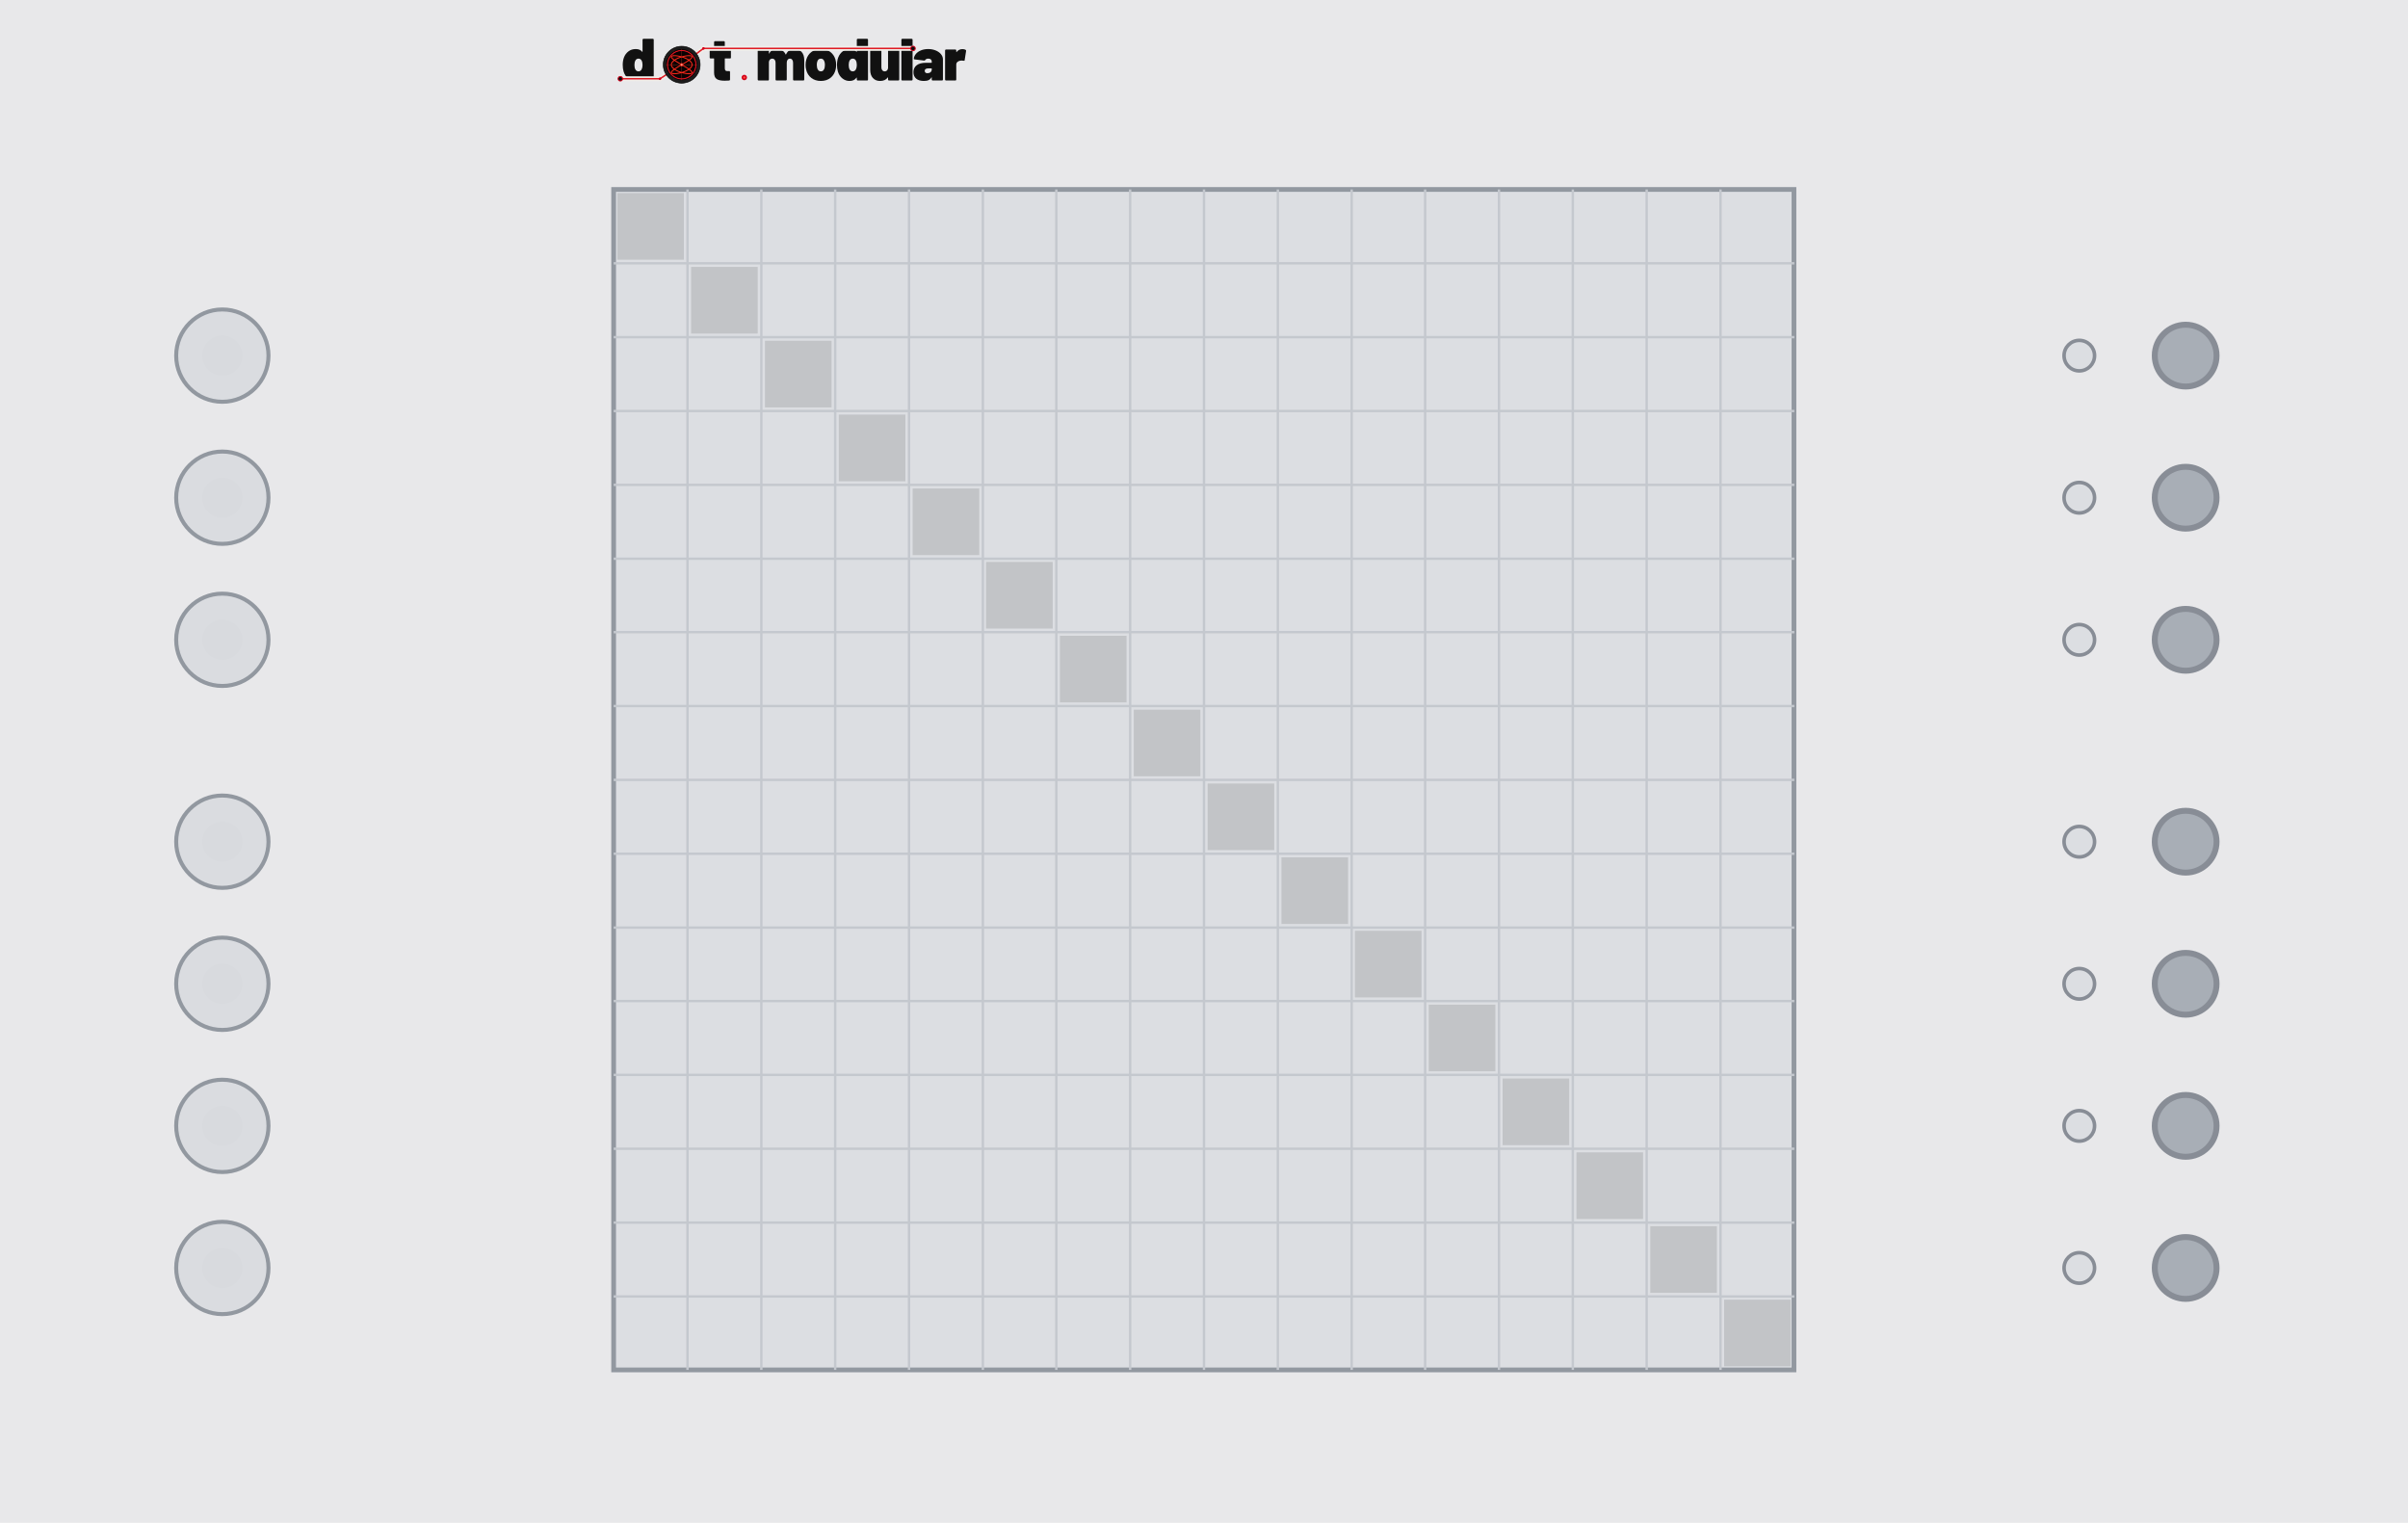
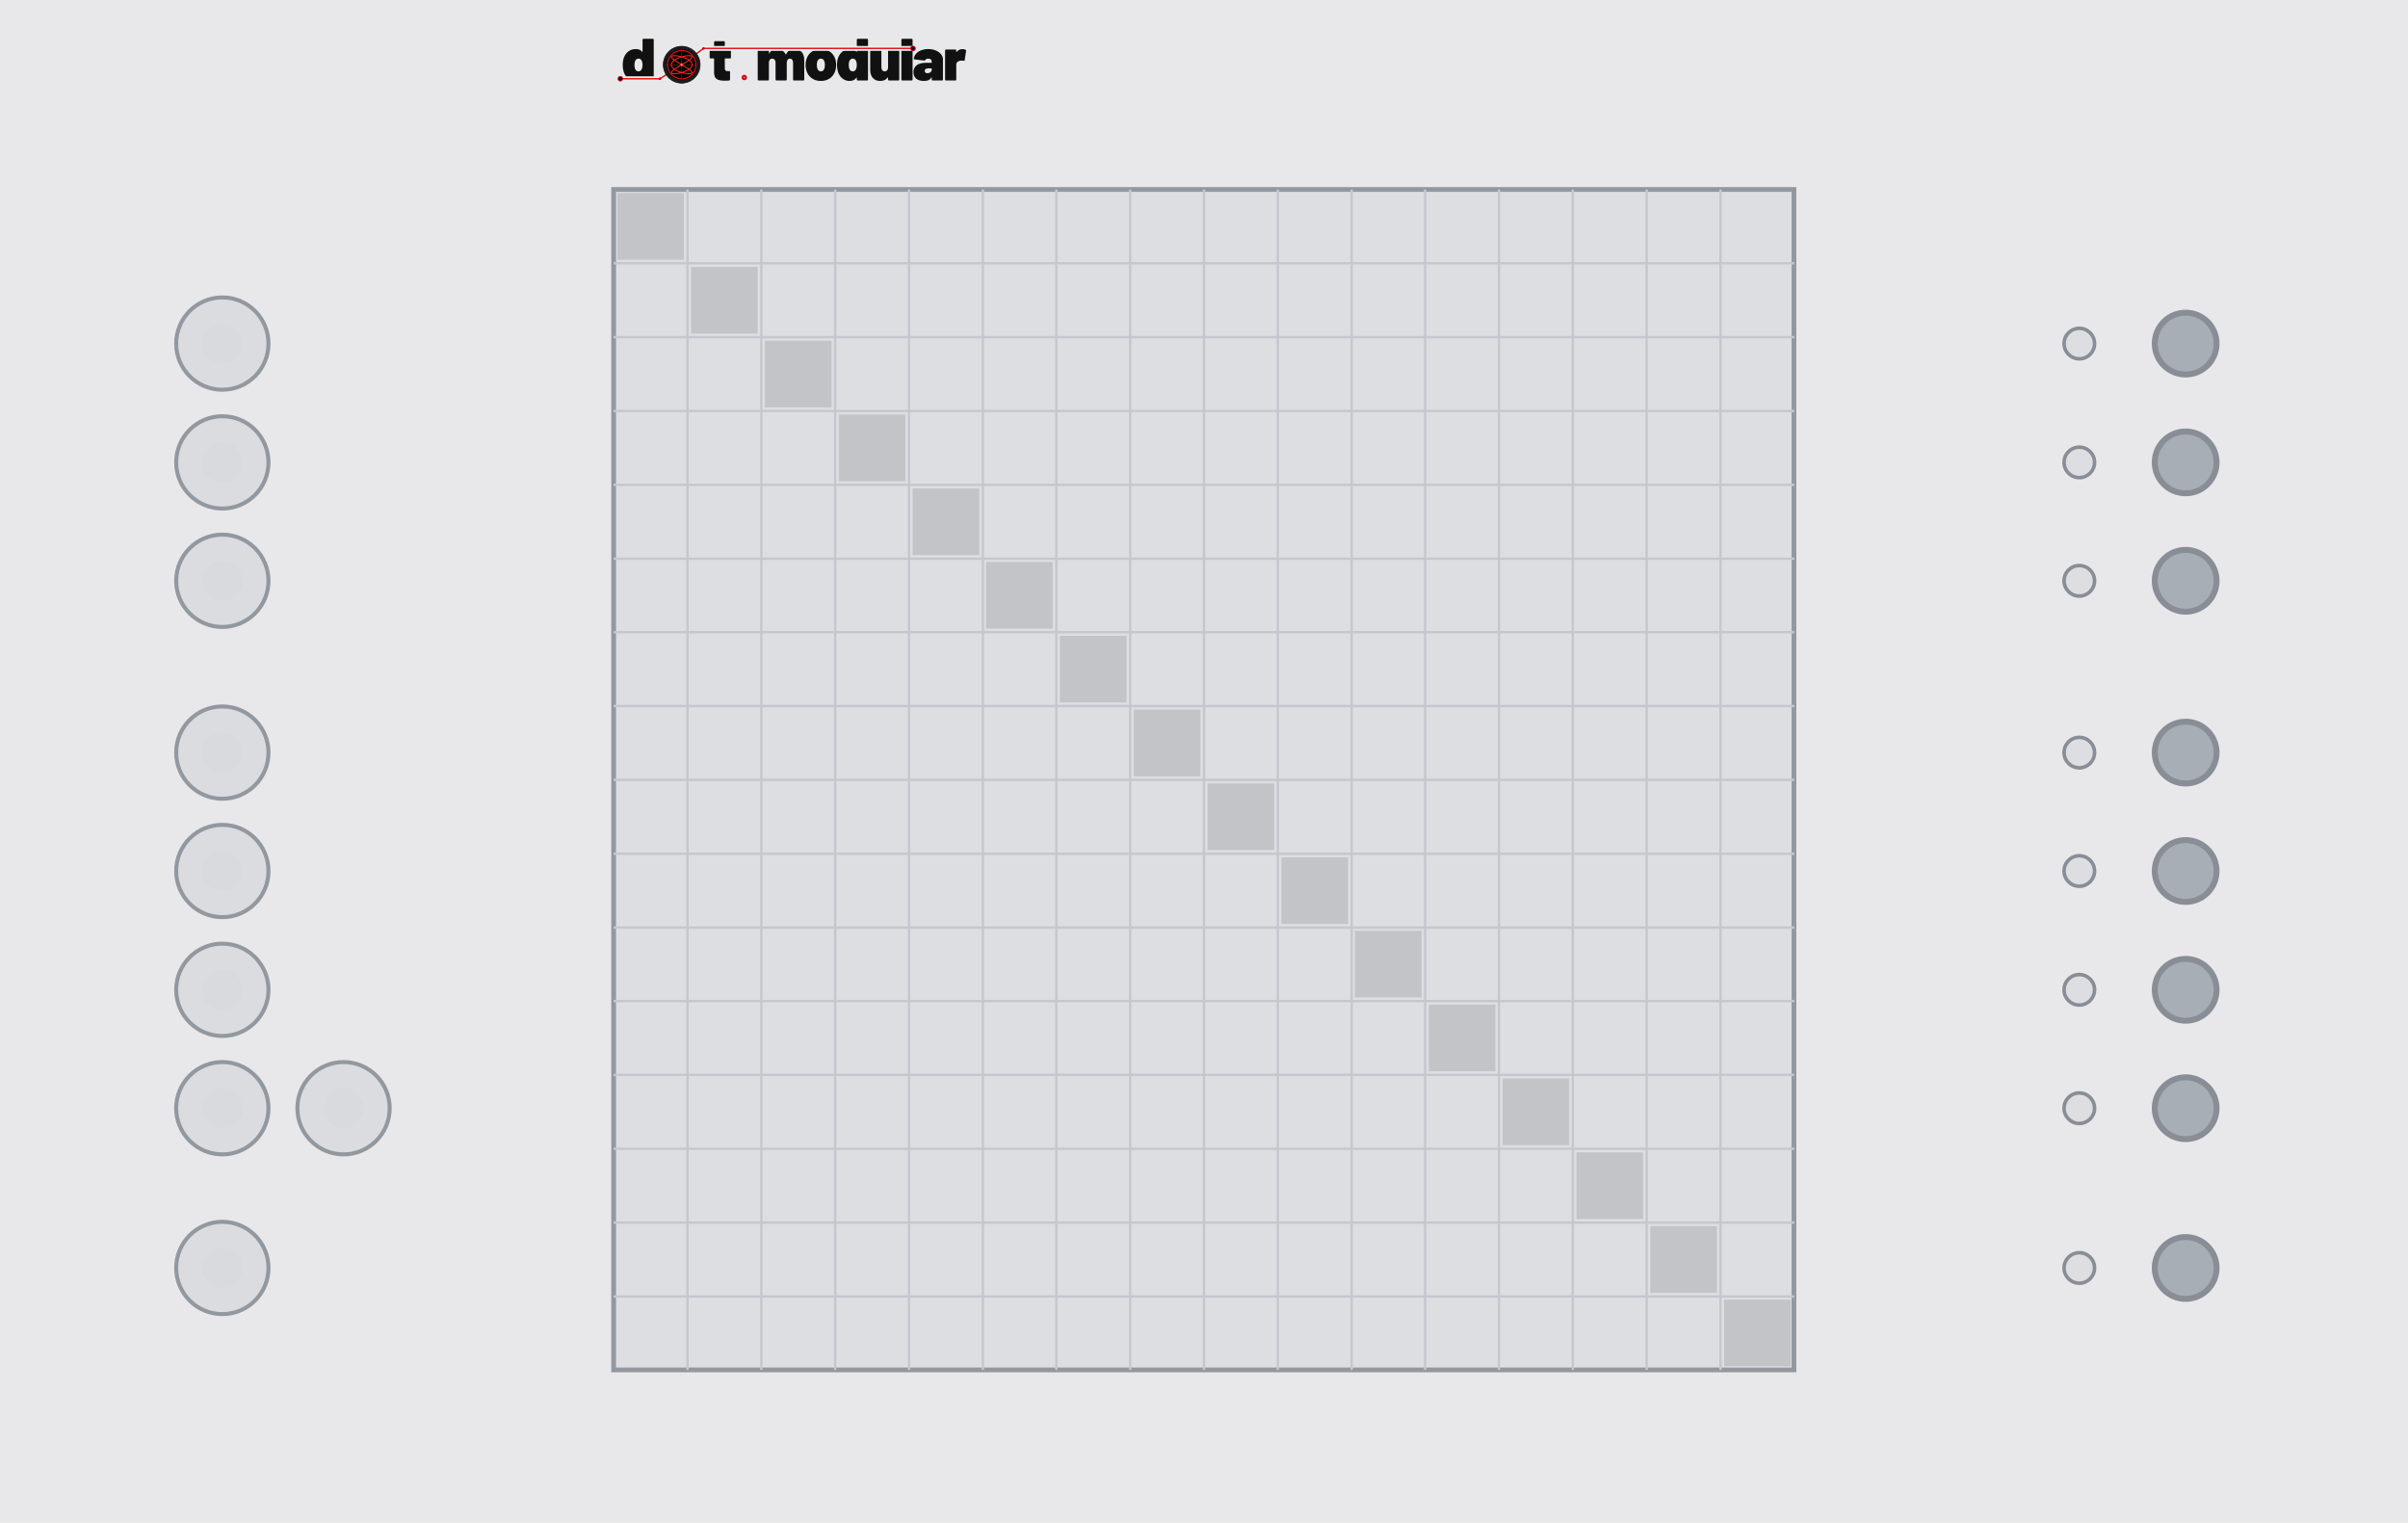
<svg xmlns="http://www.w3.org/2000/svg" width="600.0" height="379.43" viewBox="0 0 600.0 379.43">
  <rect width="600.0" height="379.4" fill="#e8e8ea" />
  <rect x="152.9" y="47.2" width="294.1" height="294.1" fill="#dcdee2" stroke="#9298a0" stroke-width="1.18" />
  <line x1="171.3" y1="47.2" x2="171.3" y2="341.3" stroke="#c4c8ce" stroke-width="0.59" />
  <line x1="152.9" y1="65.6" x2="447.1" y2="65.6" stroke="#c4c8ce" stroke-width="0.59" />
  <line x1="189.7" y1="47.2" x2="189.7" y2="341.3" stroke="#c4c8ce" stroke-width="0.59" />
  <line x1="152.9" y1="84.0" x2="447.1" y2="84.0" stroke="#c4c8ce" stroke-width="0.59" />
  <line x1="208.1" y1="47.2" x2="208.1" y2="341.3" stroke="#c4c8ce" stroke-width="0.59" />
  <line x1="152.9" y1="102.4" x2="447.1" y2="102.4" stroke="#c4c8ce" stroke-width="0.59" />
  <line x1="226.5" y1="47.2" x2="226.5" y2="341.3" stroke="#c4c8ce" stroke-width="0.59" />
  <line x1="152.9" y1="120.8" x2="447.1" y2="120.8" stroke="#c4c8ce" stroke-width="0.59" />
  <line x1="244.9" y1="47.2" x2="244.9" y2="341.3" stroke="#c4c8ce" stroke-width="0.59" />
  <line x1="152.9" y1="139.2" x2="447.1" y2="139.2" stroke="#c4c8ce" stroke-width="0.59" />
  <line x1="263.2" y1="47.2" x2="263.2" y2="341.3" stroke="#c4c8ce" stroke-width="0.59" />
  <line x1="152.9" y1="157.5" x2="447.1" y2="157.5" stroke="#c4c8ce" stroke-width="0.59" />
  <line x1="281.6" y1="47.2" x2="281.6" y2="341.3" stroke="#c4c8ce" stroke-width="0.59" />
  <line x1="152.9" y1="175.9" x2="447.1" y2="175.9" stroke="#c4c8ce" stroke-width="0.59" />
  <line x1="300.0" y1="47.2" x2="300.0" y2="341.3" stroke="#c4c8ce" stroke-width="0.59" />
  <line x1="152.9" y1="194.3" x2="447.1" y2="194.3" stroke="#c4c8ce" stroke-width="0.59" />
  <line x1="318.4" y1="47.2" x2="318.4" y2="341.3" stroke="#c4c8ce" stroke-width="0.59" />
  <line x1="152.9" y1="212.7" x2="447.1" y2="212.7" stroke="#c4c8ce" stroke-width="0.59" />
  <line x1="336.8" y1="47.2" x2="336.8" y2="341.3" stroke="#c4c8ce" stroke-width="0.59" />
  <line x1="152.9" y1="231.1" x2="447.1" y2="231.1" stroke="#c4c8ce" stroke-width="0.59" />
  <line x1="355.1" y1="47.2" x2="355.1" y2="341.3" stroke="#c4c8ce" stroke-width="0.59" />
  <line x1="152.9" y1="249.4" x2="447.1" y2="249.4" stroke="#c4c8ce" stroke-width="0.59" />
  <line x1="373.5" y1="47.2" x2="373.5" y2="341.3" stroke="#c4c8ce" stroke-width="0.59" />
  <line x1="152.9" y1="267.8" x2="447.1" y2="267.8" stroke="#c4c8ce" stroke-width="0.59" />
  <line x1="391.9" y1="47.2" x2="391.9" y2="341.3" stroke="#c4c8ce" stroke-width="0.59" />
  <line x1="152.9" y1="286.2" x2="447.1" y2="286.2" stroke="#c4c8ce" stroke-width="0.59" />
  <line x1="410.3" y1="47.2" x2="410.3" y2="341.3" stroke="#c4c8ce" stroke-width="0.59" />
  <line x1="152.9" y1="304.6" x2="447.1" y2="304.6" stroke="#c4c8ce" stroke-width="0.59" />
  <line x1="428.7" y1="47.2" x2="428.7" y2="341.3" stroke="#c4c8ce" stroke-width="0.59" />
  <line x1="152.9" y1="323.0" x2="447.1" y2="323.0" stroke="#c4c8ce" stroke-width="0.59" />
  <rect x="153.8" y="48.1" width="16.6" height="16.6" fill="#000000" opacity="0.12" />
  <rect x="172.2" y="66.5" width="16.6" height="16.6" fill="#000000" opacity="0.12" />
  <rect x="190.6" y="84.9" width="16.6" height="16.6" fill="#000000" opacity="0.12" />
  <rect x="209.0" y="103.3" width="16.6" height="16.6" fill="#000000" opacity="0.12" />
  <rect x="227.4" y="121.7" width="16.6" height="16.6" fill="#000000" opacity="0.12" />
  <rect x="245.7" y="140.0" width="16.6" height="16.6" fill="#000000" opacity="0.12" />
  <rect x="264.1" y="158.4" width="16.6" height="16.6" fill="#000000" opacity="0.12" />
  <rect x="282.5" y="176.8" width="16.6" height="16.6" fill="#000000" opacity="0.12" />
  <rect x="300.9" y="195.2" width="16.6" height="16.6" fill="#000000" opacity="0.12" />
  <rect x="319.3" y="213.6" width="16.6" height="16.6" fill="#000000" opacity="0.12" />
  <rect x="337.6" y="231.9" width="16.6" height="16.6" fill="#000000" opacity="0.12" />
  <rect x="356.0" y="250.3" width="16.6" height="16.6" fill="#000000" opacity="0.12" />
  <rect x="374.4" y="268.7" width="16.6" height="16.6" fill="#000000" opacity="0.12" />
  <rect x="392.8" y="287.1" width="16.6" height="16.6" fill="#000000" opacity="0.12" />
  <rect x="411.2" y="305.5" width="16.6" height="16.6" fill="#000000" opacity="0.12" />
  <rect x="429.6" y="323.8" width="16.6" height="16.6" fill="#000000" opacity="0.12" />
  <g transform="translate(152.95,8.86) scale(0.13482) translate(-26.00,-65.00)">
    <g transform="translate(40.00,148.00) scale(0.11,-0.11)">
      <path d="M370 700H528Q535 700 539.0 696.0Q543 692 543 685V15Q543 8 539.0 4.0Q535 0 528 0H370Q363 0 359.0 4.0Q355 8 355 15V45Q355 48 353.0 49.0Q351 50 349 47Q312 -8 233 -8Q166 -8 112.5 34.5Q59 77 37 150Q22 200 22 262Q22 334 44 390Q68 451 119.0 489.5Q170 528 241 528Q314 528 349 482Q351 480 353.0 480.5Q355 481 355 484V685Q355 692 359.0 696.0Q363 700 370 700ZM355 259Q355 307 339 336Q321 367 287 367Q251 367 234 334Q219 306 219 259Q219 214 234 186Q252 153 287 153Q322 153 340 187Q355 216 355 259Z" fill="#111111" />
    </g>
    <g transform="translate(201.37,148.00) scale(0.11,-0.11)">
      <path d="M358 370H275Q270 370 270 365V208Q270 158 306 158H343Q350 158 354.0 154.0Q358 150 358 143V15Q358 1 343 -1Q304 -4 268 -4Q177 -4 134.0 24.0Q91 52 90 130V365Q90 370 85 370H31Q24 370 20.0 374.0Q16 378 16 385V505Q16 512 20.0 516.0Q24 520 31 520H85Q90 520 90 525V645Q90 652 94.0 656.0Q98 660 105 660H255Q262 660 266.0 656.0Q270 652 270 645V525Q270 520 275 520H358Q365 520 369.0 516.0Q373 512 373 505V385Q373 378 369.0 374.0Q365 370 358 370Z" fill="#111111" />
    </g>
    <g transform="translate(288.27,148.00) scale(0.11,-0.11)">
      <path d="M815 341V15Q815 8 811.0 4.0Q807 0 800 0H642Q635 0 631.0 4.0Q627 8 627 15V300Q627 330 612.5 348.5Q598 367 575 367Q551 367 536.0 348.5Q521 330 521 300V15Q521 8 517.0 4.0Q513 0 506 0H348Q341 0 337.0 4.0Q333 8 333 15V300Q333 330 317.5 348.5Q302 367 277 367Q255 367 240.5 353.5Q226 340 222 317Q221 315 221 311V15Q221 8 217.0 4.0Q213 0 206 0H48Q41 0 37.0 4.0Q33 8 33 15V505Q33 512 37.0 516.0Q41 520 48 520H206Q213 520 217.0 516.0Q221 512 221 505V455Q221 451 223.0 451.0Q225 451 227 454Q265 528 355 528Q406 528 444.5 504.5Q483 481 503 437Q506 432 509 438Q529 483 564.5 505.5Q600 528 648 528Q727 528 771.0 479.0Q815 430 815 341Z" fill="#111111" />
    </g>
    <g transform="translate(377.92,148.00) scale(0.11,-0.11)">
      <path d="M32 181Q22 217 22 261Q22 310 34 350Q58 433 122.5 480.5Q187 528 280 528Q373 528 436.5 480.5Q500 433 524 352Q536 310 536 263Q536 225 528 187Q507 97 441.5 44.5Q376 -8 279 -8Q184 -8 118.5 43.0Q53 94 32 181ZM343 217Q347 236 347 262Q347 285 342 308Q327 367 279 367Q229 367 216 308Q211 291 211 262Q211 236 215 217Q230 153 279 153Q305 153 321.0 170.5Q337 188 343 217Z" fill="#111111" />
    </g>
    <g transform="translate(436.00,148.00) scale(0.11,-0.11)">
      <path d="M370 700H528Q535 700 539.0 696.0Q543 692 543 685V15Q543 8 539.0 4.0Q535 0 528 0H370Q363 0 359.0 4.0Q355 8 355 15V45Q355 48 353.0 49.0Q351 50 349 47Q312 -8 233 -8Q166 -8 112.5 34.5Q59 77 37 150Q22 200 22 262Q22 334 44 390Q68 451 119.0 489.5Q170 528 241 528Q314 528 349 482Q351 480 353.0 480.5Q355 481 355 484V685Q355 692 359.0 696.0Q363 700 370 700ZM355 259Q355 307 339 336Q321 367 287 367Q251 367 234 334Q219 306 219 259Q219 214 234 186Q252 153 287 153Q322 153 340 187Q355 216 355 259Z" fill="#111111" />
    </g>
    <g transform="translate(496.39,148.00) scale(0.11,-0.11)">
      <path d="M346 520H504Q511 520 515.0 516.0Q519 512 519 505V15Q519 8 515.0 4.0Q511 0 504 0H346Q339 0 335.0 4.0Q331 8 331 15V48Q331 51 329.0 52.0Q327 53 325 50Q284 -8 197 -8Q121 -8 76.0 41.5Q31 91 31 179V505Q31 512 35.0 516.0Q39 520 46 520H204Q211 520 215.0 516.0Q219 512 219 505V220Q219 190 234.5 171.5Q250 153 275 153Q297 153 311.5 166.5Q326 180 330 203Q331 205 331 209V505Q331 512 335.0 516.0Q339 520 346 520Z" fill="#111111" />
    </g>
    <g transform="translate(553.81,148.00) scale(0.11,-0.11)">
      <path d="M33 15V685Q33 692 37.0 696.0Q41 700 48 700H206Q213 700 217.0 696.0Q221 692 221 685V15Q221 8 217.0 4.0Q213 0 206 0H48Q41 0 37.0 4.0Q33 8 33 15Z" fill="#111111" />
    </g>
    <g transform="translate(578.45,148.00) scale(0.11,-0.11)">
      <path d="M507 355V15Q507 8 503.0 4.0Q499 0 492 0H334Q327 0 323.0 4.0Q319 8 319 15V50Q319 54 317.5 54.5Q316 55 314 52Q297 21 267.0 6.5Q237 -8 188 -8Q106 -8 59.0 29.5Q12 67 12 139Q12 215 65.5 256.0Q119 297 221 297H314Q319 297 319 302V320Q319 341 303.5 354.0Q288 367 262 367Q244 367 230.0 361.0Q216 355 210 345Q206 338 202.5 335.5Q199 333 193 334L32 354Q18 356 18 366Q22 411 54.0 448.0Q86 485 139.5 506.5Q193 528 259 528Q327 528 384.0 505.0Q441 482 474.0 442.0Q507 402 507 355ZM319 185V198Q319 203 314 203H264Q201 203 201 162Q201 144 212.5 133.0Q224 122 246 122Q278 122 298.5 139.0Q319 156 319 185Z" fill="#111111" />
    </g>
    <g transform="translate(634.55,148.00) scale(0.11,-0.11)">
      <path d="M379 514Q388 509 386 495L362 341Q361 333 356.5 331.0Q352 329 344 331Q326 335 312 335Q297 335 284 332Q258 327 239.5 310.5Q221 294 221 266V15Q221 8 217.0 4.0Q213 0 206 0H48Q41 0 37.0 4.0Q33 8 33 15V505Q33 512 37.0 516.0Q41 520 48 520H206Q213 520 217.0 516.0Q221 512 221 505V481Q221 478 223.0 477.0Q225 476 226 478Q264 527 325 527Q359 527 379 514Z" fill="#111111" />
    </g>
    <path d="M 38.0,144.8 L 111.3,144.8 L 151.4,118.8 L 191.6,88.8 L 578.9,88.8" fill="none" stroke="#f0ede8" stroke-width="9.0" stroke-linecap="round" stroke-linejoin="round" />
    <path d="M 38.0,144.8 L 111.3,144.8 L 151.4,118.8 L 191.6,88.8 L 578.9,88.8" fill="none" stroke="#d4001a" stroke-width="2.60" stroke-linecap="round" stroke-linejoin="round" />
    <path d="M 38.0,144.8 L 111.3,144.8 L 151.4,118.8 L 191.6,88.8 L 578.9,88.8" fill="none" stroke="#ff5533" stroke-width="0.88" stroke-linecap="round" stroke-linejoin="round" opacity="0.7" />
    <circle cx="38.0" cy="144.8" r="4.2" fill="#0d0d0d" stroke="#d4001a" stroke-width="1.76" />
    <circle cx="578.9" cy="88.8" r="4.2" fill="#0d0d0d" stroke="#d4001a" stroke-width="1.76" />
    <circle cx="111.3" cy="144.8" r="2.4" fill="#d4001a" />
    <circle cx="191.6" cy="88.8" r="2.4" fill="#d4001a" />
    <g transform="translate(151.430,118.850)">
      <circle r="34.100" fill="#1c1c1c" stroke="#000000" stroke-width="1.023" />
      <circle r="28.644" fill="#0a0202" />
      <g stroke="#a83020" stroke-width="0.682" opacity="0.9">
        <line x1="-28.644" y1="0" x2="28.644" y2="0" />
        <line x1="0" y1="-28.644" x2="0" y2="28.644" />
      </g>
      <g stroke="#7a2018" stroke-width="0.443" opacity="0.6">
        <line x1="-28.644" y1="-14.322" x2="28.644" y2="-14.322" />
        <line x1="-14.322" y1="-28.644" x2="-14.322" y2="28.644" />
        <line x1="-28.644" y1="14.322" x2="28.644" y2="14.322" />
        <line x1="14.322" y1="-28.644" x2="14.322" y2="28.644" />
      </g>
      <path d="M 19.10,0.00 L 19.01,1.05 L 18.76,2.09 L 18.34,3.13 L 17.76,4.16 L 17.01,5.16 L 16.12,6.15 L 15.09,7.11 L 13.92,8.05 L 12.63,8.95 L 11.22,9.82 L 9.72,10.65 L 8.13,11.44 L 6.47,12.18 L 4.75,12.87 L 2.99,13.52 L 1.20,14.11 L -0.60,14.64 L -2.39,15.12 L -4.17,15.54 L -5.90,15.89 L -7.58,16.18 L -9.20,16.41 L -10.73,16.58 L -12.17,16.68 L -13.50,16.71 L -14.71,16.68 L -15.79,16.58 L -16.73,16.41 L -17.53,16.18 L -18.16,15.89 L -18.64,15.54 L -18.95,15.12 L -19.09,14.64 L -19.06,14.11 L -18.86,13.52 L -18.50,12.87 L -17.97,12.18 L -17.28,11.44 L -16.44,10.65 L -15.45,9.82 L -14.32,8.95 L -13.07,8.05 L -11.70,7.11 L -10.23,6.15 L -8.67,5.16 L -7.03,4.16 L -5.33,3.13 L -3.58,2.09 L -1.80,1.05 L -0.00,0.00 L 1.80,-1.05 L 3.58,-2.09 L 5.33,-3.13 L 7.03,-4.16 L 8.67,-5.16 L 10.23,-6.15 L 11.70,-7.11 L 13.07,-8.05 L 14.32,-8.95 L 15.45,-9.82 L 16.44,-10.65 L 17.28,-11.44 L 17.97,-12.18 L 18.50,-12.87 L 18.86,-13.52 L 19.06,-14.11 L 19.09,-14.64 L 18.95,-15.12 L 18.64,-15.54 L 18.16,-15.89 L 17.53,-16.18 L 16.73,-16.41 L 15.79,-16.58 L 14.71,-16.68 L 13.50,-16.71 L 12.17,-16.68 L 10.73,-16.58 L 9.20,-16.41 L 7.58,-16.18 L 5.90,-15.89 L 4.17,-15.54 L 2.39,-15.12 L 0.60,-14.64 L -1.20,-14.11 L -2.99,-13.52 L -4.75,-12.87 L -6.47,-12.18 L -8.13,-11.44 L -9.72,-10.65 L -11.22,-9.82 L -12.63,-8.95 L -13.92,-8.05 L -15.09,-7.11 L -16.12,-6.15 L -17.01,-5.16 L -17.76,-4.16 L -18.34,-3.13 L -18.76,-2.09 L -19.01,-1.05 L -19.10,-0.00 L -19.01,1.05 L -18.76,2.09 L -18.34,3.13 L -17.76,4.16 L -17.01,5.16 L -16.12,6.15 L -15.09,7.11 L -13.92,8.05 L -12.63,8.95 L -11.22,9.82 L -9.72,10.65 L -8.13,11.44 L -6.47,12.18 L -4.75,12.87 L -2.99,13.52 L -1.20,14.11 L 0.60,14.64 L 2.39,15.12 L 4.17,15.54 L 5.90,15.89 L 7.58,16.18 L 9.20,16.41 L 10.73,16.58 L 12.17,16.68 L 13.50,16.71 L 14.71,16.68 L 15.79,16.58 L 16.73,16.41 L 17.53,16.18 L 18.16,15.89 L 18.64,15.54 L 18.95,15.12 L 19.09,14.64 L 19.06,14.11 L 18.86,13.52 L 18.50,12.87 L 17.97,12.18 L 17.28,11.44 L 16.44,10.65 L 15.45,9.82 L 14.32,8.95 L 13.07,8.05 L 11.70,7.11 L 10.23,6.15 L 8.67,5.16 L 7.03,4.16 L 5.33,3.13 L 3.58,2.09 L 1.80,1.05 L 0.00,0.00 L -1.80,-1.05 L -3.58,-2.09 L -5.33,-3.13 L -7.03,-4.16 L -8.67,-5.16 L -10.23,-6.15 L -11.70,-7.11 L -13.07,-8.05 L -14.32,-8.95 L -15.45,-9.82 L -16.44,-10.65 L -17.28,-11.44 L -17.97,-12.18 L -18.50,-12.87 L -18.86,-13.52 L -19.06,-14.11 L -19.09,-14.64 L -18.95,-15.12 L -18.64,-15.54 L -18.16,-15.89 L -17.53,-16.18 L -16.73,-16.41 L -15.79,-16.58 L -14.71,-16.68 L -13.50,-16.71 L -12.17,-16.68 L -10.73,-16.58 L -9.20,-16.41 L -7.58,-16.18 L -5.90,-15.89 L -4.17,-15.54 L -2.39,-15.12 L -0.60,-14.64 L 1.20,-14.11 L 2.99,-13.52 L 4.75,-12.87 L 6.47,-12.18 L 8.13,-11.44 L 9.72,-10.65 L 11.22,-9.82 L 12.63,-8.95 L 13.92,-8.05 L 15.09,-7.11 L 16.12,-6.15 L 17.01,-5.16 L 17.76,-4.16 L 18.34,-3.13 L 18.76,-2.09 L 19.01,-1.05 L 19.10,-0.00 Z" fill="none" stroke="#ff2a1a" stroke-width="1.705" stroke-linejoin="round" />
      <circle r="26.257" fill="none" stroke="#d4001a" stroke-width="1.876" />
      <circle r="26.257" fill="none" stroke="#ff5533" stroke-width="0.614" opacity="0.7" />
      <circle r="2.899" fill="#ff3322" />
      <circle r="1.364" fill="#ffccbb" />
    </g>
    <circle cx="267.1" cy="142.5" r="5.0" fill="#d4001a" />
    <circle cx="267.1" cy="142.5" r="2.0" fill="#ff5544" />
  </g>
-   <circle cx="55.4" cy="88.6" r="11.5" fill="#dadce0" stroke="#9298a0" stroke-width="1" />
-   <circle cx="55.4" cy="88.6" r="5.0" fill="#d8dade" />
-   <circle cx="544.6" cy="88.6" r="7.7" fill="#a8aeb6" stroke="#888d96" stroke-width="1.48" />
-   <circle cx="518.1" cy="88.6" r="3.8" fill="#dcdee2" stroke="#888d96" stroke-width="0.89" />
-   <circle cx="55.4" cy="124.0" r="11.5" fill="#dadce0" stroke="#9298a0" stroke-width="1" />
-   <circle cx="55.4" cy="124.0" r="5.0" fill="#d8dade" />
-   <circle cx="544.6" cy="124.0" r="7.7" fill="#a8aeb6" stroke="#888d96" stroke-width="1.48" />
-   <circle cx="518.1" cy="124.0" r="3.8" fill="#dcdee2" stroke="#888d96" stroke-width="0.89" />
-   <circle cx="55.4" cy="159.4" r="11.5" fill="#dadce0" stroke="#9298a0" stroke-width="1" />
-   <circle cx="55.4" cy="159.4" r="5.0" fill="#d8dade" />
-   <circle cx="544.6" cy="159.4" r="7.7" fill="#a8aeb6" stroke="#888d96" stroke-width="1.48" />
-   <circle cx="518.1" cy="159.4" r="3.8" fill="#dcdee2" stroke="#888d96" stroke-width="0.89" />
-   <circle cx="55.4" cy="209.7" r="11.5" fill="#dadce0" stroke="#9298a0" stroke-width="1" />
-   <circle cx="55.4" cy="209.7" r="5.0" fill="#d8dade" />
-   <circle cx="544.6" cy="209.7" r="7.7" fill="#a8aeb6" stroke="#888d96" stroke-width="1.48" />
-   <circle cx="518.1" cy="209.7" r="3.8" fill="#dcdee2" stroke="#888d96" stroke-width="0.89" />
-   <circle cx="55.4" cy="245.1" r="11.5" fill="#dadce0" stroke="#9298a0" stroke-width="1" />
-   <circle cx="55.4" cy="245.1" r="5.0" fill="#d8dade" />
-   <circle cx="544.6" cy="245.1" r="7.7" fill="#a8aeb6" stroke="#888d96" stroke-width="1.48" />
-   <circle cx="518.1" cy="245.1" r="3.8" fill="#dcdee2" stroke="#888d96" stroke-width="0.89" />
-   <circle cx="55.4" cy="280.5" r="11.5" fill="#dadce0" stroke="#9298a0" stroke-width="1" />
-   <circle cx="55.4" cy="280.5" r="5.0" fill="#d8dade" />
-   <circle cx="544.6" cy="280.5" r="7.7" fill="#a8aeb6" stroke="#888d96" stroke-width="1.48" />
-   <circle cx="518.1" cy="280.5" r="3.8" fill="#dcdee2" stroke="#888d96" stroke-width="0.89" />
+   <circle cx="55.4" cy="85.6" r="11.5" fill="#dadce0" stroke="#9298a0" stroke-width="1" />
+   <circle cx="55.4" cy="85.6" r="5.0" fill="#d8dade" />
+   <circle cx="544.6" cy="85.6" r="7.7" fill="#a8aeb6" stroke="#888d96" stroke-width="1.48" />
+   <circle cx="518.1" cy="85.6" r="3.8" fill="#dcdee2" stroke="#888d96" stroke-width="0.89" />
+   <circle cx="55.4" cy="115.2" r="11.5" fill="#dadce0" stroke="#9298a0" stroke-width="1" />
+   <circle cx="55.4" cy="115.2" r="5.0" fill="#d8dade" />
+   <circle cx="544.6" cy="115.2" r="7.7" fill="#a8aeb6" stroke="#888d96" stroke-width="1.48" />
+   <circle cx="518.1" cy="115.2" r="3.8" fill="#dcdee2" stroke="#888d96" stroke-width="0.89" />
+   <circle cx="55.4" cy="144.7" r="11.5" fill="#dadce0" stroke="#9298a0" stroke-width="1" />
+   <circle cx="55.4" cy="144.7" r="5.0" fill="#d8dade" />
+   <circle cx="544.6" cy="144.7" r="7.7" fill="#a8aeb6" stroke="#888d96" stroke-width="1.48" />
+   <circle cx="518.1" cy="144.7" r="3.8" fill="#dcdee2" stroke="#888d96" stroke-width="0.89" />
+   <circle cx="55.4" cy="187.5" r="11.5" fill="#dadce0" stroke="#9298a0" stroke-width="1" />
+   <circle cx="55.4" cy="187.5" r="5.0" fill="#d8dade" />
+   <circle cx="544.6" cy="187.5" r="7.7" fill="#a8aeb6" stroke="#888d96" stroke-width="1.48" />
+   <circle cx="518.1" cy="187.5" r="3.8" fill="#dcdee2" stroke="#888d96" stroke-width="0.89" />
+   <circle cx="55.4" cy="217.0" r="11.5" fill="#dadce0" stroke="#9298a0" stroke-width="1" />
+   <circle cx="55.4" cy="217.0" r="5.0" fill="#d8dade" />
+   <circle cx="544.6" cy="217.0" r="7.7" fill="#a8aeb6" stroke="#888d96" stroke-width="1.48" />
+   <circle cx="518.1" cy="217.0" r="3.8" fill="#dcdee2" stroke="#888d96" stroke-width="0.89" />
+   <circle cx="55.4" cy="246.6" r="11.5" fill="#dadce0" stroke="#9298a0" stroke-width="1" />
+   <circle cx="55.4" cy="246.6" r="5.0" fill="#d8dade" />
+   <circle cx="544.6" cy="246.6" r="7.7" fill="#a8aeb6" stroke="#888d96" stroke-width="1.48" />
+   <circle cx="518.1" cy="246.6" r="3.8" fill="#dcdee2" stroke="#888d96" stroke-width="0.89" />
+   <circle cx="55.4" cy="276.1" r="11.5" fill="#dadce0" stroke="#9298a0" stroke-width="1" />
+   <circle cx="55.4" cy="276.1" r="5.0" fill="#d8dade" />
+   <circle cx="85.6" cy="276.1" r="11.5" fill="#dadce0" stroke="#9298a0" stroke-width="1" />
+   <circle cx="85.6" cy="276.1" r="5.0" fill="#d8dade" />
+   <circle cx="544.6" cy="276.1" r="7.7" fill="#a8aeb6" stroke="#888d96" stroke-width="1.48" />
+   <circle cx="518.1" cy="276.1" r="3.8" fill="#dcdee2" stroke="#888d96" stroke-width="0.89" />
  <circle cx="55.4" cy="315.9" r="11.5" fill="#dadce0" stroke="#9298a0" stroke-width="1" />
  <circle cx="55.4" cy="315.9" r="5.0" fill="#d8dade" />
  <circle cx="544.6" cy="315.9" r="7.7" fill="#a8aeb6" stroke="#888d96" stroke-width="1.48" />
  <circle cx="518.1" cy="315.9" r="3.8" fill="#dcdee2" stroke="#888d96" stroke-width="0.89" />
  <g id="components">
-     <circle id="input_trig_rotate" cx="55.36" cy="88.58" r="1" fill="none" stroke="none" />
-     <circle id="param_btn_rotate" cx="544.64" cy="88.58" r="1" fill="none" stroke="none" />
-     <circle id="light_pending_rotate" cx="518.06" cy="88.58" r="1" fill="none" stroke="none" />
-     <circle id="input_trig_reflect" cx="55.36" cy="124.02" r="1" fill="none" stroke="none" />
-     <circle id="param_btn_reflect" cx="544.64" cy="124.02" r="1" fill="none" stroke="none" />
-     <circle id="light_pending_reflect" cx="518.06" cy="124.02" r="1" fill="none" stroke="none" />
-     <circle id="input_trig_invert" cx="55.36" cy="159.45" r="1" fill="none" stroke="none" />
-     <circle id="param_btn_invert" cx="544.64" cy="159.45" r="1" fill="none" stroke="none" />
-     <circle id="light_pending_invert" cx="518.06" cy="159.45" r="1" fill="none" stroke="none" />
-     <circle id="input_trig_collapse" cx="55.36" cy="209.65" r="1" fill="none" stroke="none" />
-     <circle id="param_btn_collapse" cx="544.64" cy="209.65" r="1" fill="none" stroke="none" />
-     <circle id="light_pending_collapse" cx="518.06" cy="209.65" r="1" fill="none" stroke="none" />
-     <circle id="input_trig_collapseall" cx="55.36" cy="245.08" r="1" fill="none" stroke="none" />
-     <circle id="param_btn_collapseall" cx="544.64" cy="245.08" r="1" fill="none" stroke="none" />
-     <circle id="light_pending_collapseall" cx="518.06" cy="245.08" r="1" fill="none" stroke="none" />
-     <circle id="input_trig_expand" cx="55.36" cy="280.51" r="1" fill="none" stroke="none" />
-     <circle id="param_btn_expand" cx="544.64" cy="280.51" r="1" fill="none" stroke="none" />
-     <circle id="light_pending_expand" cx="518.06" cy="280.51" r="1" fill="none" stroke="none" />
-     <circle id="input_trig_random" cx="55.36" cy="315.94" r="1" fill="none" stroke="none" />
-     <circle id="param_btn_random" cx="544.64" cy="315.94" r="1" fill="none" stroke="none" />
-     <circle id="light_pending_random" cx="518.06" cy="315.94" r="1" fill="none" stroke="none" />
+     <circle id="input_trig_rotate" cx="55.36" cy="85.63" r="1" fill="none" stroke="none" />
+     <circle id="param_btn_rotate" cx="544.64" cy="85.63" r="1" fill="none" stroke="none" />
+     <circle id="light_pending_rotate" cx="518.06" cy="85.63" r="1" fill="none" stroke="none" />
+     <circle id="input_trig_reflect" cx="55.36" cy="115.16" r="1" fill="none" stroke="none" />
+     <circle id="param_btn_reflect" cx="544.64" cy="115.16" r="1" fill="none" stroke="none" />
+     <circle id="light_pending_reflect" cx="518.06" cy="115.16" r="1" fill="none" stroke="none" />
+     <circle id="input_trig_invert" cx="55.36" cy="144.69" r="1" fill="none" stroke="none" />
+     <circle id="param_btn_invert" cx="544.64" cy="144.69" r="1" fill="none" stroke="none" />
+     <circle id="light_pending_invert" cx="518.06" cy="144.69" r="1" fill="none" stroke="none" />
+     <circle id="input_trig_collapse" cx="55.36" cy="187.50" r="1" fill="none" stroke="none" />
+     <circle id="param_btn_collapse" cx="544.64" cy="187.50" r="1" fill="none" stroke="none" />
+     <circle id="light_pending_collapse" cx="518.06" cy="187.50" r="1" fill="none" stroke="none" />
+     <circle id="input_trig_collapseall" cx="55.36" cy="217.03" r="1" fill="none" stroke="none" />
+     <circle id="param_btn_collapseall" cx="544.64" cy="217.03" r="1" fill="none" stroke="none" />
+     <circle id="light_pending_collapseall" cx="518.06" cy="217.03" r="1" fill="none" stroke="none" />
+     <circle id="input_trig_expand" cx="55.36" cy="246.56" r="1" fill="none" stroke="none" />
+     <circle id="param_btn_expand" cx="544.64" cy="246.56" r="1" fill="none" stroke="none" />
+     <circle id="light_pending_expand" cx="518.06" cy="246.56" r="1" fill="none" stroke="none" />
+     <circle id="input_trig_random" cx="55.36" cy="276.08" r="1" fill="none" stroke="none" />
+     <circle id="input_back_random" cx="85.63" cy="276.08" r="1" fill="none" stroke="none" />
+     <circle id="param_btn_random" cx="544.64" cy="276.08" r="1" fill="none" stroke="none" />
+     <circle id="light_pending_random" cx="518.06" cy="276.08" r="1" fill="none" stroke="none" />
+     <circle id="input_trig_truerev" cx="55.36" cy="315.94" r="1" fill="none" stroke="none" />
+     <circle id="param_btn_truerev" cx="544.64" cy="315.94" r="1" fill="none" stroke="none" />
+     <circle id="light_pending_truerev" cx="518.06" cy="315.94" r="1" fill="none" stroke="none" />
  </g>
</svg>
